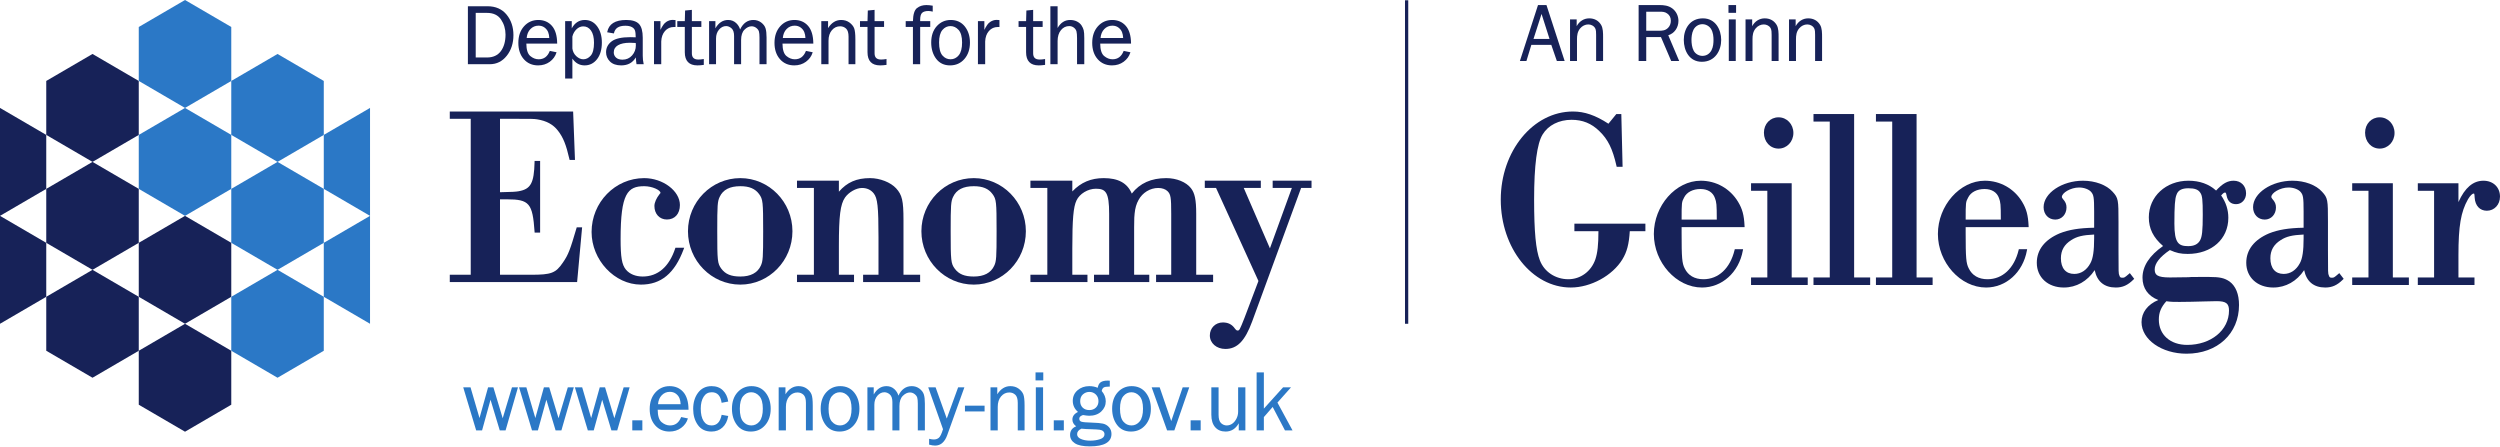
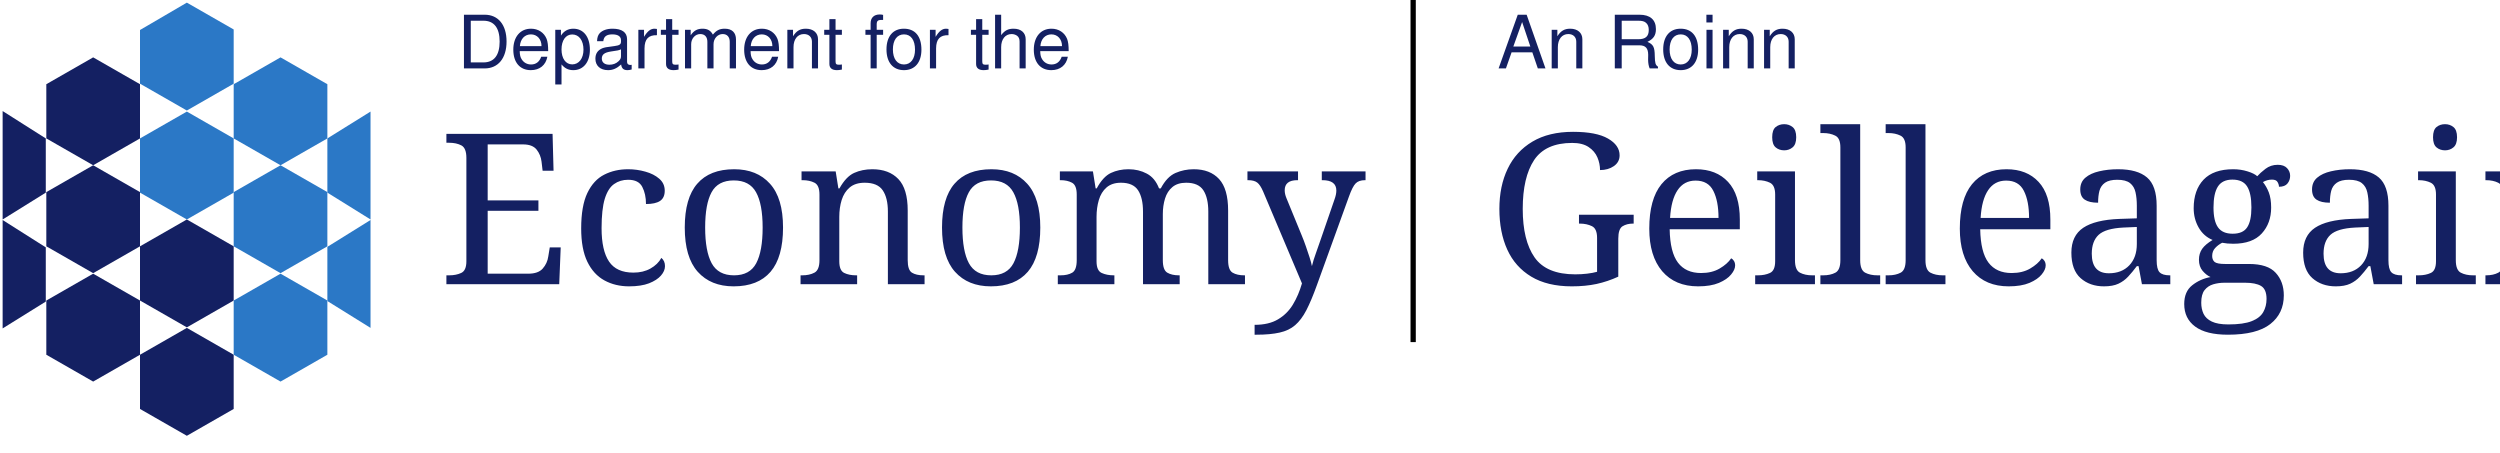
- <svg xmlns="http://www.w3.org/2000/svg" version="1.1" id="svg2" width="1051.72" height="187.787" viewBox="0 0 1051.72 187.787">
-   <defs id="defs6" />
-   <g id="g8" transform="matrix(1.333333,0,0,-1.333333,0,187.7867)">
-     <g id="g10" transform="scale(0.1)">
-       <path d="M 4443.25,1407.54 V 386.828 h -10.26 V 1407.54 h 10.26" style="fill:#172258;fill-opacity:1;fill-rule:nonzero;stroke:none" id="path12" />
-       <path d="m 583.758,386.828 -145.93,85.129 -0.008,170.262 145.938,85.121 145.941,-85.121 V 471.957 L 583.758,386.828 v 0" style="fill:#172258;fill-opacity:1;fill-rule:nonzero;stroke:none" id="path14" />
-       <path d="m 583.758,46.301 -145.93,85.14 -0.008,170.25 145.938,85.137 145.941,-85.137 V 131.441 L 583.758,46.301 v 0" style="fill:#172258;fill-opacity:1;fill-rule:nonzero;stroke:none" id="path16" />
-       <path d="M 291.879,897.609 145.945,982.738 145.941,1153 291.879,1238.13 437.82,1153 V 982.738 L 291.879,897.609 v 0" style="fill:#172258;fill-opacity:1;fill-rule:nonzero;stroke:none" id="path18" />
-       <path d="M 291.879,557.078 145.945,642.219 145.941,812.48 291.879,897.609 437.82,812.48 V 642.219 L 291.879,557.078 v 0" style="fill:#172258;fill-opacity:1;fill-rule:nonzero;stroke:none" id="path20" />
-       <path d="m 291.879,216.559 -145.934,85.132 -0.004,170.266 145.938,85.121 145.941,-85.121 V 301.691 L 291.879,216.559 v 0" style="fill:#172258;fill-opacity:1;fill-rule:nonzero;stroke:none" id="path22" />
-       <path d="m 0,727.34 v 340.53 L 145.941,982.738 V 812.48 L 0,727.34 v 0" style="fill:#172258;fill-opacity:1;fill-rule:nonzero;stroke:none" id="path24" />
-       <path d="M 0,386.828 V 727.34 L 145.941,642.219 V 471.957 L 0,386.828 v 0" style="fill:#172258;fill-opacity:1;fill-rule:nonzero;stroke:none" id="path26" />
-       <path d="m 583.758,1067.87 -145.93,85.13 -0.008,170.26 145.938,85.14 145.941,-85.14 V 1153 l -145.941,-85.13 v 0" style="fill:#2b78c6;fill-opacity:1;fill-rule:nonzero;stroke:none" id="path28" />
-       <path d="m 583.758,727.34 -145.93,85.14 -0.008,170.258 145.938,85.132 145.941,-85.132 V 812.48 L 583.758,727.34 v 0" style="fill:#2b78c6;fill-opacity:1;fill-rule:nonzero;stroke:none" id="path30" />
-       <path d="M 875.641,897.609 729.699,982.738 V 1153 L 875.641,1238.13 1021.57,1153 V 982.738 L 875.641,897.609 v 0" style="fill:#2b78c6;fill-opacity:1;fill-rule:nonzero;stroke:none" id="path32" />
-       <path d="M 875.641,557.078 729.699,642.219 V 812.48 L 875.641,897.609 1021.57,812.48 V 642.219 L 875.641,557.078 v 0" style="fill:#2b78c6;fill-opacity:1;fill-rule:nonzero;stroke:none" id="path34" />
-       <path d="m 875.641,216.559 -145.942,85.132 v 170.266 l 145.942,85.121 145.929,-85.121 V 301.691 L 875.641,216.559 v 0" style="fill:#2b78c6;fill-opacity:1;fill-rule:nonzero;stroke:none" id="path36" />
-       <path d="m 1167.51,727.34 -145.93,85.14 -0.01,170.258 145.94,85.132 v -340.53 0" style="fill:#2b78c6;fill-opacity:1;fill-rule:nonzero;stroke:none" id="path38" />
-       <path d="m 1167.51,386.828 -145.93,85.129 -0.01,170.262 145.94,85.121 v -340.512 0" style="fill:#2b78c6;fill-opacity:1;fill-rule:nonzero;stroke:none" id="path40" />
-       <path d="m 1586.1,88.738 -29.36,97.621 h -16.76 l -27.06,-97.058 -28.15,96.34 -0.21,0.718 h -23.03 l 40.84,-135.89 h 18.65 l 26.69,96.703 29.08,-96.703 h 18.39 l 38.75,134.59 0.38,1.3 h -18.9 L 1586.1,88.738 v 0" style="fill:#2b78c6;fill-opacity:1;fill-rule:nonzero;stroke:none" id="path42" />
-       <path d="m 1762.25,88.738 -29.36,97.621 h -16.75 l -27.06,-97.058 -28.15,96.34 -0.22,0.718 h -23.02 l 40.84,-135.89 h 18.64 l 26.69,96.703 29.09,-96.703 h 18.39 l 38.75,134.59 0.38,1.3 h -18.9 l -29.32,-97.621 v 0" style="fill:#2b78c6;fill-opacity:1;fill-rule:nonzero;stroke:none" id="path44" />
-       <path d="m 1938.4,88.738 -29.36,97.621 h -16.75 l -27.06,-97.058 -28.15,96.34 -0.22,0.718 h -23.03 l 40.85,-135.89 h 18.64 l 26.69,96.703 29.09,-96.703 h 18.39 l 38.75,134.59 0.38,1.3 h -18.91 L 1938.4,88.738 v 0" style="fill:#2b78c6;fill-opacity:1;fill-rule:nonzero;stroke:none" id="path46" />
-       <path d="m 1994.99,50.469 h 31.74 v 31.742 h -31.74 v -31.742 0" style="fill:#2b78c6;fill-opacity:1;fill-rule:nonzero;stroke:none" id="path48" />
-       <path d="m 2172.4,116.578 c -0.27,24.262 -5.86,42.774 -16.62,55 -10.81,12.281 -25.26,18.5 -42.98,18.5 -17.98,0 -33.11,-6.738 -45.03,-20.039 -11.86,-13.258 -17.88,-30.879 -17.88,-52.34 0,-21.027 5.79,-38.289 17.22,-51.289 11.45,-13.031 26.65,-19.629 45.17,-19.629 14.03,0 26.41,3.828 36.77,11.41 10.39,7.598 17.48,17.34 21.06,28.918 l 0.33,1.09 -20.45,4.191 -0.84,0.188 -0.33,-0.809 c -6.87,-17.309 -18.35,-25.719 -35.1,-25.719 -9.15,0 -17.98,3.488 -26.23,10.359 -8.07,6.719 -12.21,19.859 -12.35,39.129 h 97.28 l -0.02,1.039 z m -96.25,16.512 c 1,11.75 4.95,21.23 11.74,28.219 6.97,7.179 15.57,10.812 25.58,10.812 7.41,0 13.85,-2 19.13,-5.949 5.29,-3.973 9.1,-8.832 11.33,-14.473 2.13,-5.41 3.34,-11.668 3.59,-18.609 h -71.37 v 0" style="fill:#2b78c6;fill-opacity:1;fill-rule:nonzero;stroke:none" id="path50" />
-       <path d="m 2276.69,98.629 c -4.53,-21.918 -14.87,-32.578 -31.67,-32.578 -10.67,0 -19.1,4.641 -25,13.77 -5.98,9.289 -9.03,22.539 -9.03,39.399 0,15.281 3.06,27.871 9.11,37.41 6.03,9.531 14.39,14.172 25.58,14.172 17.39,0 27.52,-10.551 31,-32.262 l 0.17,-1.051 20.82,3.973 -0.16,0.969 c -2.14,13.941 -7.74,25.48 -16.64,34.3 -8.96,8.872 -21.01,13.348 -35.77,13.348 -17.85,0 -32.13,-6.937 -42.51,-20.629 -10.3,-13.609 -15.51,-30.89 -15.51,-51.359 0,-19.762 4.93,-36.731 14.71,-50.469 9.81,-13.84 24.3,-20.84 43.02,-20.84 13.83,0 25.52,4.309 34.75,12.82 9.25,8.469 15.28,20.348 17.95,35.316 l 0.19,1.012 -20.82,3.672 -0.19,-0.973 v 0" style="fill:#2b78c6;fill-opacity:1;fill-rule:nonzero;stroke:none" id="path52" />
-       <path d="m 2371.02,190.078 c -17.45,0 -32.24,-6.539 -43.97,-19.418 -11.69,-12.871 -17.63,-30.289 -17.63,-51.781 0,-20.289 5.27,-37.551 15.65,-51.289 10.45,-13.82 25.19,-20.808 43.83,-20.808 18.43,0 33.66,6.789 45.3,20.18 11.6,13.32 17.47,30.77 17.47,51.801 0,20.207 -5.44,37.316 -16.19,50.84 -10.8,13.589 -25.76,20.476 -44.46,20.476 z m -0.53,-124.027 c -10.16,0 -18.81,4.09 -25.73,12.168 -6.96,8.109 -10.49,21.859 -10.49,40.859 0,17.953 3.54,31.223 10.49,39.422 6.92,8.16 15.49,12.301 25.47,12.301 9.72,0 18.33,-4.09 25.59,-12.16 7.31,-8.129 11.01,-21.481 11.01,-39.692 0,-18.129 -3.54,-31.648 -10.5,-40.16 -6.91,-8.449 -15.61,-12.738 -25.84,-12.738 v 0" style="fill:#2b78c6;fill-opacity:1;fill-rule:nonzero;stroke:none" id="path54" />
-       <path d="m 2545.6,182.148 c -7.18,5.262 -15.97,7.93 -26.12,7.93 -16.62,0 -30.48,-8.637 -41.24,-25.687 v 21.968 h -21.4 V 50.469 h 22.84 v 74.449 c 0,13.562 3.56,24.602 10.57,32.871 6.95,8.191 15.68,12.352 25.92,12.352 7.38,0 13.75,-2.461 18.91,-7.282 5.15,-4.82 7.76,-13.347 7.76,-25.359 V 50.469 h 21.53 v 78.422 c 0,16.929 -1.34,28.828 -3.99,35.371 -2.66,6.597 -7.63,12.609 -14.78,17.886 v 0" style="fill:#2b78c6;fill-opacity:1;fill-rule:nonzero;stroke:none" id="path56" />
-       <path d="m 2650.97,190.078 c -17.44,0 -32.23,-6.539 -43.97,-19.418 -11.7,-12.871 -17.61,-30.289 -17.61,-51.781 0,-20.289 5.27,-37.551 15.64,-51.289 10.43,-13.82 25.2,-20.808 43.82,-20.808 18.44,0 33.66,6.789 45.29,20.18 11.61,13.32 17.48,30.77 17.48,51.801 0,20.207 -5.42,37.316 -16.17,50.84 -10.8,13.589 -25.77,20.476 -44.48,20.476 z m -0.54,-124.027 c -10.14,0 -18.79,4.09 -25.71,12.168 -6.97,8.109 -10.48,21.859 -10.48,40.859 0,17.953 3.53,31.223 10.48,39.422 6.92,8.16 15.49,12.301 25.45,12.301 9.74,0 18.36,-4.09 25.61,-12.16 7.31,-8.129 11.01,-21.481 11.01,-39.692 0,-18.129 -3.53,-31.648 -10.5,-40.16 -6.91,-8.449 -15.61,-12.738 -25.86,-12.738 v 0" style="fill:#2b78c6;fill-opacity:1;fill-rule:nonzero;stroke:none" id="path58" />
-       <path d="m 2901.23,182.051 c -6.99,5.34 -15.25,8.027 -24.53,8.027 -18.54,0 -32.67,-10.066 -42.01,-29.976 -2.24,7.777 -6.46,14.597 -12.54,20.308 -6.89,6.43 -15.37,9.668 -25.23,9.668 -16.71,0 -30.21,-8.859 -40.19,-26.348 v 22.629 H 2736.8 V 50.469 h 21.92 v 81.082 c 0,11.347 3.22,20.84 9.58,28.211 6.28,7.316 13.8,11.039 22.26,11.039 5.89,0 11.63,-2.36 17.02,-7.02 5.36,-4.652 8.05,-12.769 8.05,-24.16 V 50.469 h 22.2 v 76.453 c 0,14.566 3.63,25.527 10.76,32.59 7.16,7.039 14.63,10.629 22.28,10.629 5.49,0 10.49,-1.731 14.87,-5.153 4.39,-3.41 7.19,-7.199 8.31,-11.258 1.18,-4.21 1.78,-10.589 1.78,-19.011 V 50.469 h 22.31 v 84.25 c 0,12.351 -1.06,22.062 -3.16,28.859 -2.13,6.934 -6.75,13.141 -13.75,18.473 v 0" style="fill:#2b78c6;fill-opacity:1;fill-rule:nonzero;stroke:none" id="path60" />
-       <path d="m 2987.2,87.801 -34.99,97.879 -0.24,0.679 h -23.32 l 46.7,-132.148 c -4.34,-14.262 -8.7,-23.34 -12.96,-26.98 -4.24,-3.602 -9.61,-5.449 -15.95,-5.449 -3.78,0 -8.38,0.617 -13.67,1.848 l -1.28,0.281 V 5.539 l 0.76,-0.211 C 2938.83,3.461 2944.94,2.5 2950.43,2.5 c 17.47,0 30.33,11.102 38.22,33 l 53.66,149.488 0.51,1.371 h -19.76 L 2987.2,87.801 v 0" style="fill:#2b78c6;fill-opacity:1;fill-rule:nonzero;stroke:none" id="path62" />
-       <path d="m 3044.57,110.25 h 61.95 v 18.199 h -61.95 v -18.199 0" style="fill:#2b78c6;fill-opacity:1;fill-rule:nonzero;stroke:none" id="path64" />
-       <path d="m 3213.94,182.148 c -7.19,5.262 -15.96,7.93 -26.11,7.93 -16.63,0 -30.49,-8.637 -41.26,-25.687 v 21.968 h -21.39 V 50.469 h 22.86 v 74.449 c 0,13.562 3.54,24.602 10.54,32.871 6.97,8.191 15.69,12.352 25.94,12.352 7.38,0 13.74,-2.461 18.91,-7.282 5.14,-4.82 7.75,-13.347 7.75,-25.359 V 50.469 h 21.52 v 78.422 c 0,16.929 -1.32,28.828 -3.97,35.371 -2.67,6.597 -7.64,12.609 -14.79,17.886 v 0" style="fill:#2b78c6;fill-opacity:1;fill-rule:nonzero;stroke:none" id="path66" />
-       <path d="m 3267.28,208.172 h 24.44 v 25.238 h -24.44 v -25.238 0" style="fill:#2b78c6;fill-opacity:1;fill-rule:nonzero;stroke:none" id="path68" />
-       <path d="m 3268.22,50.469 h 22.84 V 186.359 h -22.84 v -135.89 0" style="fill:#2b78c6;fill-opacity:1;fill-rule:nonzero;stroke:none" id="path70" />
-       <path d="m 3324.83,50.469 h 31.73 v 31.742 h -31.73 v -31.742 0" style="fill:#2b78c6;fill-opacity:1;fill-rule:nonzero;stroke:none" id="path72" />
-       <path d="m 3480.02,71.789 c -7.35,1.633 -18.79,2.691 -34.05,3.129 -17.82,0.441 -29.29,1.461 -34.02,2.992 -4.41,1.469 -6.59,4.519 -6.59,9.359 0,3.391 1.52,6.082 4.6,8.242 3.17,2.219 5.88,3.328 8.03,3.328 1.12,0 4.14,-0.488 8.92,-1.43 2.61,-0.531 5.76,-0.82 9.36,-0.82 15.93,0 28.82,4.512 38.29,13.39 9.47,8.911 14.28,19.739 14.28,32.161 0,11.718 -4.3,22.679 -12.78,32.621 1.05,5.199 3.04,8.816 5.91,10.808 3.04,2.071 9.3,3.129 18.58,3.129 h 1.03 v 18.539 l -0.97,0.071 c -2.35,0.179 -4.16,0.261 -5.23,0.261 -9.98,0 -17.55,-1.75 -22.51,-5.211 -4.78,-3.328 -7.95,-9.23 -9.41,-17.519 -8.05,3.48 -16.97,5.238 -26.66,5.238 -14.41,0 -26.81,-4.359 -36.85,-12.957 -10.07,-8.621 -15.17,-19.851 -15.17,-33.359 0,-13.942 5.51,-25.762 16.46,-35.121 -11.73,-5.61 -17.68,-13.661 -17.68,-23.961 0,-8.41 4.04,-15.578 11.96,-21.32 -12.78,-5.149 -19.25,-14.25 -19.25,-27.07 0,-11.008 5.08,-19.93 15.12,-26.52 C 3401.28,3.281 3417.14,0 3438.53,0 c 45.35,0 68.34,13.211 68.34,39.309 0,8.352 -2.61,15.512 -7.81,21.293 -5.18,5.75 -11.57,9.508 -19.04,11.188 z m -8.84,-48.938 c -9.39,-3.16 -19.88,-4.781 -31.2,-4.781 -12.14,0 -22.29,1.859 -30.1,5.551 -7.68,3.59 -11.41,8.457 -11.41,14.891 0,7.598 4.5,13.277 13.69,17.367 7.04,-0.879 17.86,-1.48 32.17,-1.82 12.06,-0.359 20.65,-0.879 25.53,-1.59 4.66,-0.68 8.38,-2.27 11.02,-4.77 2.65,-2.469 3.93,-5.559 3.93,-9.438 0,-7.273 -4.47,-12.312 -13.63,-15.41 z m -13.37,99.546 c -5.32,-5.218 -12.35,-7.859 -20.88,-7.859 -8.6,0 -15.63,2.602 -20.89,7.731 -5.24,5.121 -7.89,11.941 -7.89,20.269 0,9.371 2.97,16.66 8.78,21.691 5.87,5.071 12.69,7.641 20.26,7.641 7.92,0 14.74,-2.75 20.29,-8.121 5.55,-5.41 8.38,-12.441 8.38,-20.93 0,-8.351 -2.71,-15.211 -8.05,-20.422 v 0" style="fill:#2b78c6;fill-opacity:1;fill-rule:nonzero;stroke:none" id="path74" />
-       <path d="m 3570.55,190.078 c -17.44,0 -32.23,-6.539 -43.97,-19.418 -11.7,-12.871 -17.61,-30.289 -17.61,-51.781 0,-20.289 5.27,-37.551 15.62,-51.289 10.45,-13.82 25.22,-20.808 43.86,-20.808 18.43,0 33.64,6.789 45.27,20.18 11.61,13.32 17.48,30.77 17.48,51.801 0,20.207 -5.45,37.316 -16.19,50.84 -10.78,13.589 -25.75,20.476 -44.46,20.476 z m -0.54,-124.027 c -10.13,0 -18.79,4.09 -25.71,12.168 -6.96,8.109 -10.48,21.859 -10.48,40.859 0,17.953 3.53,31.223 10.48,39.422 6.92,8.16 15.5,12.301 25.45,12.301 9.72,0 18.36,-4.09 25.61,-12.16 7.31,-8.129 11.01,-21.481 11.01,-39.692 0,-18.129 -3.54,-31.648 -10.49,-40.16 -6.93,-8.449 -15.62,-12.738 -25.87,-12.738 v 0" style="fill:#2b78c6;fill-opacity:1;fill-rule:nonzero;stroke:none" id="path76" />
-       <path d="m 3695.47,79.75 -36.29,105.922 -0.24,0.687 h -25.27 l 48.71,-135.89 h 22.88 l 46.52,134.543 0.47,1.347 h -20.67 L 3695.47,79.75 v 0" style="fill:#2b78c6;fill-opacity:1;fill-rule:nonzero;stroke:none" id="path78" />
-       <path d="m 3756.57,50.469 h 31.75 v 31.742 h -31.75 v -31.742 0" style="fill:#2b78c6;fill-opacity:1;fill-rule:nonzero;stroke:none" id="path80" />
-       <path d="m 3906.5,109.941 c 0,-8.089 -1.78,-15.671 -5.33,-22.523 -3.52,-6.828 -7.98,-12.188 -13.25,-15.859 -5.25,-3.66 -11.17,-5.508 -17.64,-5.508 -6.33,0 -12.22,2.418 -17.52,7.219 -5.28,4.762 -7.95,13.719 -7.95,26.609 v 86.48 h -22.84 V 99.789 c 0,-16.801 4.02,-29.961 11.94,-39.141 7.96,-9.199 19.08,-13.867 32.99,-13.867 17.96,0 31.94,8.77 41.58,26.109 V 50.469 h 20.88 V 186.359 h -22.86 v -76.418 0" style="fill:#2b78c6;fill-opacity:1;fill-rule:nonzero;stroke:none" id="path82" />
-       <path d="m 4073.38,186.359 h -24.99 l -60.7,-67.257 V 233.41 h -22.85 V 50.469 h 22.85 v 42 l 27.8,31.953 38.43,-73.383 0.27,-0.57 h 23.92 l -47.59,87.742 42.86,48.148 v 0" style="fill:#2b78c6;fill-opacity:1;fill-rule:nonzero;stroke:none" id="path84" />
-       <path d="m 1598.93,1232.48 c 13.97,17.64 21.04,39.59 21.04,65.23 0,25.3 -7.25,47.01 -21.56,64.52 -14.37,17.57 -34.69,26.48 -60.42,26.48 h -61.71 V 1205.8 h 69.12 c 21.52,0 39.54,8.98 53.53,26.68 z m -62.27,135.25 c 19.94,0 34.81,-7.04 44.15,-20.9 9.42,-13.98 14.21,-29.97 14.21,-47.52 0,-21.68 -5.03,-39.36 -14.92,-52.53 -9.82,-13.1 -24.44,-19.75 -43.44,-19.75 h -35.7 v 140.7 h 35.7 v 0" style="fill:#172258;fill-opacity:1;fill-rule:nonzero;stroke:none" id="path86" />
-       <path d="m 1697.84,1202.08 c 14.04,0 26.42,3.84 36.78,11.43 10.39,7.61 17.47,17.33 21.04,28.91 l 0.33,1.08 -21.27,4.35 -0.33,-0.79 c -6.88,-17.3 -18.36,-25.72 -35.1,-25.72 -9.15,0 -17.99,3.48 -26.23,10.36 -8.08,6.71 -12.22,19.9 -12.37,39.16 h 97.28 l -0.01,1.02 c -0.27,24.27 -5.86,42.76 -16.63,55 -10.79,12.27 -25.25,18.51 -42.96,18.51 -17.97,0 -33.12,-6.75 -45.03,-20.03 -11.86,-13.28 -17.88,-30.88 -17.88,-52.35 0,-21.03 5.79,-38.3 17.22,-51.29 11.45,-13.02 26.65,-19.64 45.16,-19.64 z m -36.13,86.32 c 1.01,11.72 4.95,21.21 11.76,28.21 6.95,7.18 15.56,10.84 25.56,10.84 7.43,0 13.87,-2.02 19.13,-5.96 5.3,-3.99 9.12,-8.86 11.34,-14.48 2.14,-5.42 3.34,-11.67 3.6,-18.61 h -71.39 v 0" style="fill:#172258;fill-opacity:1;fill-rule:nonzero;stroke:none" id="path88" />
-       <path d="m 1805.95,1223.59 c 9.63,-14.27 22.61,-21.51 38.61,-21.51 15.89,0 29.09,6.61 39.24,19.62 10.07,12.94 15.18,30.65 15.18,52.64 0,20.37 -4.96,37.45 -14.73,50.79 -9.87,13.45 -23.02,20.26 -39.08,20.26 -17.8,0 -31.64,-8.9 -41.2,-26.47 v 22.74 h -20.83 V 1160.6 h 22.81 v 62.99 z m 34.38,101.6 c 10.12,0 18.34,-4.47 24.48,-13.29 6.21,-8.92 9.35,-21.85 9.35,-38.43 0,-19.18 -3.46,-32.82 -10.28,-40.55 -6.79,-7.69 -14.68,-11.58 -23.42,-11.58 -7.57,0 -14.97,3.25 -21.98,9.65 -7.02,6.41 -11.24,14.63 -12.53,24.31 v 37.66 c 2.09,8.91 6.38,16.6 12.77,22.86 6.34,6.2 13.62,9.37 21.61,9.37 v 0" style="fill:#172258;fill-opacity:1;fill-rule:nonzero;stroke:none" id="path90" />
-       <path d="m 1929.86,1277.9 c -11.69,-8.89 -17.62,-20.38 -17.62,-34.2 0,-11.37 4.17,-21.25 12.36,-29.38 8.19,-8.11 20.08,-12.24 35.31,-12.24 21.11,0 36.61,8.48 46.13,25.22 0.73,-10.04 1.45,-16.82 2.16,-20.68 l 0.16,-0.82 h 22.66 l -0.28,1.24 c -1.83,7.75 -2.77,16.39 -2.77,25.75 v 56.83 c 0,20.33 -3.99,34.86 -11.87,43.18 -7.9,8.36 -21.36,12.59 -40.03,12.59 -35.12,0 -55.32,-12.73 -60.1,-37.82 l -0.19,-1.01 21.2,-3.65 0.2,0.97 c 3.36,15.66 15.09,23.3 35.84,23.3 8.45,0 15.33,-1.39 20.47,-4.12 5.04,-2.7 8.37,-6.31 9.91,-10.77 1.53,-4.44 2.33,-11.7 2.39,-21.6 -7.43,0.33 -13.05,0.48 -16.73,0.48 -27.65,0 -47.57,-4.45 -59.2,-13.27 z m 34.28,-57.76 c -8.96,0 -15.9,2.25 -20.58,6.65 -4.65,4.37 -7.02,9.75 -7.02,15.98 0,10.09 4.31,17.53 13.16,22.78 8.89,5.28 21.6,7.95 37.77,7.95 4.27,0 10.45,-0.25 18.4,-0.74 0.22,-2.92 0.33,-5.55 0.33,-7.8 0,-12 -4,-22.59 -11.87,-31.48 -7.84,-8.84 -18,-13.34 -30.19,-13.34 v 0" style="fill:#172258;fill-opacity:1;fill-rule:nonzero;stroke:none" id="path92" />
-       <path d="m 2086.32,1277.53 c 0.52,13.66 4.54,24.82 11.94,33.17 7.36,8.29 16.73,12.51 27.86,12.51 h 5.26 v 21.81 l -0.91,0.09 c -3.46,0.37 -6.18,0.53 -8.32,0.53 -6.97,0 -13.87,-2.26 -20.53,-6.73 -5.95,-4.02 -11.95,-12.35 -17.82,-24.83 v 27.58 h -20.31 V 1205.8 h 22.83 v 71.73 0" style="fill:#172258;fill-opacity:1;fill-rule:nonzero;stroke:none" id="path94" />
-       <path d="m 2160.66,1243.68 c 0,-27.59 13.39,-41.6 39.84,-41.6 5.42,0 11.89,0.49 19.21,1.48 l 0.88,0.1 v 18.52 l -1.17,-0.18 c -5.92,-0.96 -11.3,-1.46 -16.01,-1.46 -13.76,0 -20.46,6.44 -20.46,19.69 v 83.1 h 29.95 v 18.33 h -29.95 v 35.61 l -21.36,-2.03 -0.91,-33.58 h -23.75 v -18.33 h 23.73 v -79.65 0" style="fill:#172258;fill-opacity:1;fill-rule:nonzero;stroke:none" id="path96" />
-       <path d="m 2259.19,1286.84 c 0,11.36 3.21,20.87 9.56,28.23 6.32,7.32 13.8,11.05 22.28,11.05 5.92,0 11.64,-2.38 17.04,-7.05 5.33,-4.63 8.06,-12.75 8.06,-24.13 v -89.14 h 22.18 v 76.41 c 0,14.58 3.63,25.55 10.75,32.6 7.14,7.07 14.65,10.64 22.29,10.64 5.48,0 10.49,-1.74 14.87,-5.15 4.39,-3.42 7.2,-7.21 8.33,-11.25 1.17,-4.22 1.76,-10.62 1.76,-19.02 v -84.23 h 22.3 v 84.23 c 0,12.34 -1.06,22.04 -3.16,28.86 -2.12,6.91 -6.74,13.13 -13.74,18.47 -7,5.32 -15.25,8.03 -24.54,8.03 -18.52,0 -32.64,-10.1 -42,-30 -2.23,7.79 -6.46,14.61 -12.56,20.31 -6.88,6.42 -15.35,9.69 -25.21,9.69 -16.71,0 -30.22,-8.88 -40.2,-26.41 v 22.68 h -19.91 V 1205.8 h 21.9 v 81.04 0" style="fill:#172258;fill-opacity:1;fill-rule:nonzero;stroke:none" id="path98" />
-       <path d="m 2506.03,1202.08 c 14.04,0 26.41,3.84 36.78,11.43 10.38,7.61 17.45,17.33 21.04,28.91 l 0.34,1.08 -21.3,4.35 -0.31,-0.79 c -6.88,-17.3 -18.36,-25.72 -35.1,-25.72 -9.15,0 -17.99,3.48 -26.24,10.36 -8.07,6.71 -12.22,19.9 -12.36,39.16 h 97.28 l -0.01,1.02 c -0.29,24.27 -5.86,42.76 -16.64,55 -10.79,12.27 -25.25,18.51 -42.96,18.51 -17.97,0 -33.12,-6.75 -45.01,-20.03 -11.88,-13.28 -17.89,-30.88 -17.89,-52.35 0,-21.03 5.79,-38.3 17.22,-51.29 11.44,-13.02 26.64,-19.64 45.16,-19.64 z m -36.13,86.32 c 1.01,11.72 4.94,21.21 11.75,28.21 6.95,7.18 15.56,10.84 25.57,10.84 7.43,0 13.87,-2.02 19.13,-5.96 5.3,-3.99 9.11,-8.86 11.33,-14.48 2.13,-5.42 3.34,-11.67 3.6,-18.61 h -71.38 v 0" style="fill:#172258;fill-opacity:1;fill-rule:nonzero;stroke:none" id="path100" />
-       <path d="m 2614.13,1280.22 c 0,13.56 3.56,24.62 10.57,32.87 6.98,8.2 15.68,12.36 25.92,12.36 7.42,0 13.76,-2.45 18.94,-7.28 5.15,-4.81 7.76,-13.35 7.76,-25.36 v -87.01 h 21.51 v 78.4 c 0,16.91 -1.35,28.82 -3.98,35.36 -2.68,6.61 -7.66,12.62 -14.79,17.87 -7.19,5.28 -15.97,7.96 -26.11,7.96 -16.63,0 -30.5,-8.66 -41.25,-25.72 v 21.99 h -21.38 V 1205.8 h 22.81 v 74.42 0" style="fill:#172258;fill-opacity:1;fill-rule:nonzero;stroke:none" id="path102" />
-       <path d="m 2737.13,1243.68 c 0,-27.59 13.39,-41.6 39.83,-41.6 5.44,0 11.91,0.49 19.24,1.48 l 0.87,0.1 v 18.52 l -1.17,-0.18 c -5.92,-0.96 -11.3,-1.46 -16,-1.46 -13.78,0 -20.47,6.44 -20.47,19.69 v 83.1 h 29.95 v 18.33 h -29.95 v 35.61 l -21.36,-2.03 -0.93,-33.58 h -23.73 v -18.33 h 23.72 v -79.65 0" style="fill:#172258;fill-opacity:1;fill-rule:nonzero;stroke:none" id="path104" />
-       <path d="m 2880.44,1205.8 h 22.84 v 117.53 h 31.8 v 18.33 h -31.8 v 4.42 c 0,10.7 2.08,18.05 6.22,21.85 4.16,3.82 10.73,5.77 19.54,5.77 3.94,0 8.18,-0.58 12.58,-1.69 l 1.26,-0.33 v 18.73 l -0.84,0.14 c -7.18,1.25 -13.65,1.87 -19.25,1.87 -11.57,0 -21.52,-3.19 -29.57,-9.49 -8.01,-6.25 -12.3,-20.14 -12.77,-41.27 h -22.81 v -18.33 h 22.8 v -117.53 0" style="fill:#172258;fill-opacity:1;fill-rule:nonzero;stroke:none" id="path106" />
-       <path d="m 2953.76,1222.91 c 10.46,-13.83 25.18,-20.83 43.82,-20.83 18.44,0 33.67,6.79 45.28,20.18 11.61,13.34 17.49,30.76 17.49,51.79 0,20.22 -5.45,37.33 -16.21,50.86 -10.79,13.57 -25.75,20.48 -44.44,20.48 -17.44,0 -32.22,-6.55 -43.96,-19.45 -11.69,-12.87 -17.62,-30.27 -17.62,-51.75 0,-20.3 5.28,-37.55 15.64,-51.28 z m 45.41,-1.57 c -10.14,0 -18.82,4.11 -25.73,12.17 -6.97,8.12 -10.5,21.88 -10.5,40.88 0,17.97 3.55,31.22 10.5,39.42 6.94,8.17 15.49,12.31 25.47,12.31 9.72,0 18.34,-4.1 25.61,-12.19 7.29,-8.13 11.01,-21.47 11.01,-39.66 0,-18.15 -3.55,-31.66 -10.5,-40.19 -6.94,-8.45 -15.64,-12.74 -25.86,-12.74 v 0" style="fill:#172258;fill-opacity:1;fill-rule:nonzero;stroke:none" id="path108" />
-       <path d="m 3108.38,1277.53 c 0.52,13.66 4.52,24.82 11.92,33.17 7.37,8.29 16.73,12.51 27.86,12.51 h 5.26 v 21.81 l -0.9,0.09 c -3.47,0.37 -6.19,0.53 -8.32,0.53 -6.98,0 -13.88,-2.26 -20.53,-6.73 -5.96,-4.02 -11.95,-12.35 -17.84,-24.83 v 27.58 h -20.29 V 1205.8 h 22.84 v 71.73 0" style="fill:#172258;fill-opacity:1;fill-rule:nonzero;stroke:none" id="path110" />
-       <path d="m 3296.53,1203.56 0.88,0.1 v 18.52 l -1.19,-0.18 c -5.9,-0.96 -11.29,-1.46 -16,-1.46 -13.76,0 -20.46,6.44 -20.46,19.69 v 83.1 h 29.95 v 18.33 h -29.95 v 35.61 l -21.35,-2.03 -0.91,-33.58 h -23.76 v -18.33 h 23.73 v -79.65 c 0,-27.59 13.39,-41.6 39.84,-41.6 5.41,0 11.88,0.49 19.22,1.48 v 0" style="fill:#172258;fill-opacity:1;fill-rule:nonzero;stroke:none" id="path112" />
-       <path d="m 3336.92,1278.9 c 0,14.35 3.55,25.95 10.58,34.47 6.95,8.46 15.72,12.75 26.04,12.75 5.58,0 10.58,-1.69 14.82,-5.03 4.26,-3.32 6.99,-7.3 8.12,-11.83 1.16,-4.65 1.76,-11.78 1.76,-21.21 v -82.25 h 22.83 v 82.25 c 0,11.67 -0.59,19.79 -1.81,24.83 -1.21,4.96 -3.5,10.08 -6.81,15.2 -3.38,5.17 -8.26,9.39 -14.52,12.56 -6.26,3.15 -13.49,4.75 -21.48,4.75 -16.73,0 -30.02,-8.51 -39.53,-25.31 v 68.63 H 3314.1 V 1205.8 h 22.82 v 73.1 0" style="fill:#172258;fill-opacity:1;fill-rule:nonzero;stroke:none" id="path114" />
-       <path d="m 3508.48,1202.08 c 14.05,0 26.42,3.84 36.78,11.43 10.38,7.61 17.46,17.33 21.05,28.91 l 0.34,1.08 -21.3,4.35 -0.3,-0.79 c -6.9,-17.3 -18.37,-25.72 -35.11,-25.72 -9.16,0 -17.99,3.48 -26.25,10.36 -8.06,6.71 -12.21,19.9 -12.35,39.16 h 97.28 v 1.02 c -0.29,24.27 -5.87,42.76 -16.65,55 -10.77,12.27 -25.25,18.51 -42.95,18.51 -17.96,0 -33.14,-6.75 -45.04,-20.03 -11.86,-13.28 -17.87,-30.88 -17.87,-52.35 0,-21.03 5.78,-38.3 17.22,-51.29 11.45,-13.02 26.65,-19.64 45.15,-19.64 z m -36.13,86.32 c 1.01,11.72 4.95,21.21 11.75,28.21 6.97,7.18 15.57,10.84 25.59,10.84 7.41,0 13.85,-2.02 19.12,-5.96 5.31,-3.99 9.1,-8.86 11.33,-14.48 2.15,-5.42 3.34,-11.67 3.6,-18.61 h -71.39 v 0" style="fill:#172258;fill-opacity:1;fill-rule:nonzero;stroke:none" id="path116" />
-       <path d="m 1836.67,691.16 h -16.98 l -0.76,-2.582 C 1799.05,621.035 1793.66,605.609 1776.42,580.539 1753.29,546.613 1740.03,541.5 1675.1,541.5 h -97.52 v 238.004 h 21.88 c 70.37,0 80.96,-12.363 87.17,-101.731 l 0.24,-3.355 h 17.3 v 226.125 h -17.45 l -0.09,-3.516 c -1.55,-66.347 -11.9,-85.281 -50.34,-92.062 -9.22,-1.535 -17.77,-2.309 -58.71,-3.07 v 231.585 h 57.71 c 39.66,0 49.08,0 59.15,-1.57 29.85,-4.71 50.88,-16.16 66.18,-36.062 16.27,-20.922 25.68,-44.285 35.95,-89.352 l 0.64,-2.793 h 16.96 l -5.84,152.887 h -389.2 v -23.11 h 66.09 V 541.5 h -66.09 v -23.109 h 401.76 l 15.78,172.769 v 0" style="fill:#172258;fill-opacity:1;fill-rule:nonzero;stroke:none" id="path118" />
-       <path d="m 1866.54,676.438 c 0,-88.446 72.73,-166.024 155.66,-166.024 63.62,0 106.43,35.414 134.73,111.414 l 1.81,4.852 h -27.68 l -0.81,-2.45 c -19.26,-57.773 -54.69,-88.304 -102.48,-88.304 -22.31,0 -41.12,7.754 -52.93,21.746 -12.82,15.836 -16.72,38.555 -16.72,97.25 0,142.914 21.95,165.992 74.43,165.992 25.46,0 51.34,-12.273 51.34,-21.09 0,-0.906 0,-0.906 -2.41,-3.312 -10.46,-13.102 -16.71,-27.332 -16.71,-38.09 0,-25.09 16.22,-42.602 39.42,-42.602 24.92,0 41.03,17.965 41.03,45.785 0,44.383 -53.71,84.801 -112.67,84.801 -91.55,0 -166.01,-76.25 -166.01,-169.968 v 0" style="fill:#172258;fill-opacity:1;fill-rule:nonzero;stroke:none" id="path120" />
-       <path d="m 2335.87,846.406 c -91.11,0 -165.22,-75.179 -165.22,-167.597 0,-92.856 74.11,-168.395 165.22,-168.395 90.65,0 164.41,75.539 164.41,168.395 0,92.418 -73.76,167.597 -164.41,167.597 z m 64.4,-276.734 c -10.45,-22.395 -32.12,-33.746 -64.4,-33.746 -29.2,0 -47.14,7.41 -59.99,24.789 -12,16.5 -12.84,24.223 -12.84,118.094 0,82.769 0.78,93.906 7.61,108.332 l 0.01,0.007 c 10.59,22.707 31.92,33.766 65.21,33.766 28.25,0 46.5,-7.652 59.19,-24.797 12,-16.512 12.84,-24.183 12.84,-117.308 0,-83.485 -0.78,-94.704 -7.63,-109.137 v 0" style="fill:#172258;fill-opacity:1;fill-rule:nonzero;stroke:none" id="path122" />
-       <path d="m 2723.22,541.5 v -23.109 h 179.93 V 541.5 h -52.53 v 173.141 c 0,60.406 -4.33,79.015 -23.23,99.554 -17.31,18.965 -51.15,32.211 -82.27,32.211 -42.38,0 -72.31,-12.918 -98.31,-42.867 v 34.914 H 2514.64 V 815.34 h 53.32 V 541.5 h -53.32 v -23.109 h 179.95 V 541.5 h -47.78 v 91.137 c 0,95.043 4.53,130.656 19.25,152.383 11.83,17.003 35.35,30.32 53.57,30.32 15.55,0 28.02,-5.715 37.01,-16.973 12.17,-15.187 15.14,-42.254 15.14,-137.871 V 541.5 h -48.56 v 0" style="fill:#172258;fill-opacity:1;fill-rule:nonzero;stroke:none" id="path124" />
-       <path d="m 3072.38,846.406 c -91.1,0 -165.21,-75.179 -165.21,-167.597 0,-92.856 74.11,-168.395 165.21,-168.395 90.66,0 164.39,75.539 164.39,168.395 0,92.418 -73.73,167.597 -164.39,167.597 z m 64.39,-276.734 c -10.45,-22.395 -32.12,-33.746 -64.39,-33.746 -29.22,0 -47.16,7.41 -59.99,24.789 -12,16.5 -12.86,24.223 -12.86,118.094 0,82.769 0.78,93.906 7.61,108.332 l 0.02,0.007 c 10.61,22.707 31.92,33.766 65.22,33.766 28.24,0 46.5,-7.652 59.16,-24.797 12.02,-16.512 12.86,-24.183 12.86,-117.308 0,-83.485 -0.78,-94.704 -7.63,-109.137 v 0" style="fill:#172258;fill-opacity:1;fill-rule:nonzero;stroke:none" id="path126" />
-       <path d="m 3431.1,541.5 h -47.78 v 82.379 c 0,93.242 3.35,131.621 13.21,152.133 9.77,21.051 36.08,36.929 61.21,36.929 31.36,0 41.79,-11.453 41.79,-79.195 V 541.5 h -47.77 v -23.109 h 174.38 V 541.5 h -47.77 v 150.063 c 0,29.246 0.8,36.425 1.59,43.429 1.58,16.633 5.6,30.492 12.33,42.434 12.27,23.027 36.64,37.914 62.09,37.914 12.04,0 23,-3.785 29.33,-10.113 10.13,-10.133 11.67,-19.485 11.67,-71.481 V 541.5 h -47.77 v -23.109 h 179.96 V 541.5 h -53.35 v 192.246 c 0,44.223 -4.38,65.434 -16.69,81.031 -15.03,19.215 -45.52,31.629 -77.66,31.629 -47.56,0 -83.24,-15.968 -108.87,-48.781 -14.27,33.242 -42.58,48.781 -88.57,48.781 -40.21,0 -71.93,-13.386 -99.11,-41.98 v 34.027 H 3251.15 V 815.34 h 53.33 V 541.5 h -53.33 v -23.109 h 179.95 v 23.109 0" style="fill:#172258;fill-opacity:1;fill-rule:nonzero;stroke:none" id="path128" />
-       <path d="M 4015.47,838.453 V 815.34 h 60.56 l -69.2,-190.488 -82.6,190.488 h 53.86 v 23.113 H 3801.32 V 815.34 h 35.51 L 3970.59,521.855 3926.57,405.48 c -14.91,-37.691 -16.12,-39.921 -21.34,-39.921 -2.97,0 -4.38,0.3 -9.81,7.25 -8.75,12.269 -20.92,18.23 -37.17,18.23 -23.38,0 -41,-17.641 -41,-41.008 0,-24.312 21.05,-42.621 48.97,-42.621 37.38,0 61.89,25.129 84.57,86.75 l 154.39,421.18 h 32.91 v 23.113 h -122.62 v 0" style="fill:#172258;fill-opacity:1;fill-rule:nonzero;stroke:none" id="path130" />
-       <path d="m 4889.05,1285.46 h -50.64 l 25.44,78.97 z m -9.68,106.95 h -26.72 l -56.64,-175.01 -0.46,-1.41 h 20.59 l 15.49,50.81 h 62.96 l 17.27,-50.09 0.26,-0.72 h 24.6 l -57.11,175.69 -0.24,0.73" style="fill:#172258;fill-opacity:1;fill-rule:nonzero;stroke:none" id="path132" />
-       <path d="m 5014.23,1350.5 c -16.65,0 -31.21,-9.16 -39.57,-24.7 v 21.4 h -20.95 v -131.21 h 21.97 v 68.65 c 0,11.48 1.2,23.55 9.91,34.1 6.83,8.1 16.02,12.58 25.85,12.58 8.61,0 17.32,-4.59 21.16,-11.14 3.45,-5.97 3.43,-14.85 3.42,-21.97 l -0.01,-82.22 h 21.98 v 72.46 l 0.01,2.53 c 0.03,12.68 0.07,28.46 -6.26,38.93 -8.13,13.48 -21.1,20.59 -37.51,20.59" style="fill:#172258;fill-opacity:1;fill-rule:nonzero;stroke:none" id="path134" />
-       <path d="m 5194.14,1371.46 h 42.36 c 9.54,0 16.34,-0.38 23.53,-5.41 7.77,-5.18 11.71,-13 11.71,-23.23 0,-8.72 -3.04,-16.57 -8.58,-22.12 -8.39,-8.64 -17.79,-9.32 -29.21,-9.32 h -39.81 z m 101.61,-28.9 c 0,15.37 -7.09,29.92 -18.97,38.96 -12.62,9.61 -27.44,10.89 -40.28,10.89 h -66.37 v -176.42 h 24.01 v 75.44 h 46.47 l 32.26,-75.44 h 25.21 l -34.45,81.16 c 19.26,5.88 32.12,23.96 32.12,45.41" style="fill:#172258;fill-opacity:1;fill-rule:nonzero;stroke:none" id="path136" />
-       <path d="m 5400.14,1250.08 c -6.04,-11.59 -16.26,-17.97 -28.76,-17.97 -11.18,0 -21.87,6.16 -27.26,15.7 -5.97,10.87 -7.23,24.92 -7.23,34.8 0,7.33 0.81,21.2 6.24,31.77 5.46,10.92 16.28,17.71 28.25,17.71 10.77,0 21.13,-5.66 27.03,-14.75 7.13,-11.25 7.96,-25.21 7.96,-34.73 0,-9.63 -0.71,-22.02 -6.23,-32.53 z m -27.24,100.42 c -41.63,0 -60.27,-34.1 -60.27,-67.89 0,-34.43 17.61,-69.16 56.97,-69.16 41.93,0 61.03,35.71 61.03,68.9 0,32.83 -18.06,68.15 -57.73,68.15" style="fill:#172258;fill-opacity:1;fill-rule:nonzero;stroke:none" id="path138" />
-       <path d="m 5453.61,1367.91 h 24.01 v 24.5 h -24.01 v -24.5" style="fill:#172258;fill-opacity:1;fill-rule:nonzero;stroke:none" id="path140" />
-       <path d="m 5454.63,1215.99 h 21.97 v 131.21 h -21.97 v -131.21" style="fill:#172258;fill-opacity:1;fill-rule:nonzero;stroke:none" id="path142" />
-       <path d="m 5567.98,1350.5 c -16.65,0 -31.21,-9.16 -39.56,-24.7 v 21.4 h -20.96 v -131.21 h 21.98 v 68.65 c 0,11.48 1.19,23.55 9.9,34.1 6.83,8.1 16.02,12.58 25.85,12.58 8.62,0 17.32,-4.59 21.17,-11.14 3.44,-5.97 3.42,-14.85 3.41,-21.97 v -82.22 h 21.98 v 72.46 2.53 c 0.03,12.68 0.07,28.46 -6.26,38.93 -8.13,13.48 -21.1,20.59 -37.51,20.59" style="fill:#172258;fill-opacity:1;fill-rule:nonzero;stroke:none" id="path144" />
-       <path d="m 5742.66,1329.91 c -8.13,13.48 -21.1,20.59 -37.51,20.59 -16.65,0 -31.21,-9.16 -39.56,-24.7 v 21.4 h -20.96 v -131.21 h 21.98 v 68.65 c 0,11.48 1.19,23.55 9.9,34.1 6.83,8.1 16.02,12.58 25.85,12.58 8.62,0 17.32,-4.59 21.17,-11.14 3.44,-5.97 3.42,-14.85 3.41,-21.97 l -0.01,-82.22 h 21.99 v 72.46 2.53 c 0.03,12.68 0.07,28.46 -6.26,38.93" style="fill:#172258;fill-opacity:1;fill-rule:nonzero;stroke:none" id="path146" />
-       <path d="m 4967.45,678.945 h 75.89 c -0.14,-43.777 -2.84,-68.105 -9.73,-88.843 -13.2,-38.09 -46.66,-62.707 -85.23,-62.707 -40.8,0 -76.07,23.414 -89.88,59.66 -12.7,32.644 -18.13,90.148 -18.13,192.246 0,107.402 9.09,176.418 27.04,205.164 17.47,28.765 51.47,45.945 90.94,45.945 35,0 62.88,-11.31 87.75,-35.586 27.22,-25.996 41.88,-55.703 54.08,-109.601 l 0.69,-3.055 h 18.66 l -4.02,166.432 h -15.66 l -25,-30.57 c -40.71,26.64 -75.35,38.55 -111.9,38.55 -125.61,0 -227.8,-124.744 -227.8,-278.08 0,-152.895 99.1,-277.273 220.9,-277.273 62.93,0 131.4,37.308 162.81,88.742 14.4,23.633 20.84,48.004 23.36,88.976 h 49.28 v 23.782 h -224.05 v -23.782" style="fill:#172258;fill-opacity:1;fill-rule:nonzero;stroke:none" id="path148" />
-       <path d="m 5365.45,812.035 c 22.57,0 39.1,-10.375 45.39,-28.539 4.95,-13.211 5.84,-19.234 5.89,-68.016 h -110.98 c 0.01,54.883 0.18,55.223 8.01,70.02 8.34,16.609 27.66,26.535 51.69,26.535 z m 139.05,-120.34 -0.19,4.098 c -1.54,33.652 -6.91,53.535 -20.5,75.961 -25.11,41.617 -69.07,66.449 -117.59,66.449 -78.87,0 -148.06,-78.543 -148.06,-168.09 0,-89.968 70.98,-168.886 151.89,-168.886 63.3,0 116.27,47.847 128.83,116.371 l 0.85,4.632 h -26.19 l -0.73,-2.988 c -14.02,-57.512 -50.71,-91.847 -98.15,-91.847 -27.98,0 -48.5,11.91 -59.37,34.5 -8.12,16.113 -9.54,32.656 -9.54,110.609 v 19.191 h 198.75" style="fill:#172258;fill-opacity:1;fill-rule:nonzero;stroke:none" id="path150" />
-       <path d="m 5611.56,939.547 c 26.27,0 46.86,21.68 46.86,49.351 0,27.672 -20.59,49.352 -46.86,49.352 -26.28,0 -46.1,-20.87 -46.1,-48.551 0,-28.594 19.82,-50.152 46.1,-50.152" style="fill:#172258;fill-opacity:1;fill-rule:nonzero;stroke:none" id="path152" />
-       <path d="m 5653.05,830.242 h -128.22 v -23.785 h 51.37 V 532.973 h -51.37 v -23.782 h 178.82 v 23.782 h -50.6 v 297.269" style="fill:#172258;fill-opacity:1;fill-rule:nonzero;stroke:none" id="path154" />
-       <path d="m 5850.08,1048.6 h -128.22 v -23.78 h 51.36 V 532.973 h -51.36 v -23.782 h 178.82 v 23.782 h -50.6 V 1048.6" style="fill:#172258;fill-opacity:1;fill-rule:nonzero;stroke:none" id="path156" />
-       <path d="m 6047.1,1048.6 h -128.21 v -23.78 h 51.37 V 532.973 h -51.37 v -23.782 h 178.81 v 23.782 h -50.6 V 1048.6" style="fill:#172258;fill-opacity:1;fill-rule:nonzero;stroke:none" id="path158" />
-       <path d="m 6261.69,812.035 c 22.57,0 39.1,-10.375 45.39,-28.527 4.94,-13.223 5.84,-19.246 5.87,-68.028 h -110.97 c 0.01,54.883 0.18,55.223 8.02,70.02 8.33,16.609 27.66,26.535 51.69,26.535 z m 139.04,-120.34 -0.19,4.098 c -1.54,33.652 -6.9,53.535 -20.49,75.961 -25.11,41.617 -69.07,66.449 -117.59,66.449 -78.88,0 -148.07,-78.543 -148.07,-168.09 0,-89.968 70.98,-168.886 151.89,-168.886 63.3,0 116.28,47.847 128.84,116.371 l 0.84,4.632 h -26.2 l -0.72,-2.988 c -14.01,-57.512 -50.7,-91.847 -98.16,-91.847 -27.98,0 -48.49,11.91 -59.35,34.5 -8.12,16.113 -9.55,32.656 -9.55,110.609 v 19.191 h 198.75" style="fill:#172258;fill-opacity:1;fill-rule:nonzero;stroke:none" id="path160" />
-       <path d="m 6607.36,668.406 v -11.843 c 0,-39.731 -3.64,-63.973 -11.82,-78.653 -11.56,-21.777 -29.66,-33.785 -50.96,-33.785 -26.74,0 -42.08,18.043 -42.08,49.48 0,24.805 10.68,43.524 32.71,57.274 17.4,11.293 35.9,15.851 72.15,17.527 z m 109.45,-124.433 c -13.62,-11.801 -14.27,-11.801 -20.43,-11.801 -5.84,0 -7.5,1.219 -9.42,7.187 -2.71,6.309 -2.76,6.43 -2.76,81.34 v 87.668 c 0,69.531 -0.43,75.285 -18.62,95.059 -19.06,21.457 -54.85,34.777 -93.4,34.777 -66.21,0 -124.29,-39.074 -124.29,-83.613 0,-22.59 15.51,-38.992 36.88,-38.992 20.16,0 35.37,16.422 35.37,38.203 0,10.351 -3.06,17.492 -11.55,27.101 -2.89,3.746 -3.02,4.457 -3.02,6.364 0,12.355 27.38,29.547 54.34,29.547 15.75,0 31.51,-5.95 38.36,-14.485 7.36,-9.047 9.09,-15.785 9.09,-61.281 V 689.91 c -47.61,-0.972 -79.3,-6.18 -108.78,-17.777 -47.21,-19.961 -72.16,-52.082 -72.16,-92.875 0,-45.945 35.03,-78.031 85.19,-78.031 39.41,0 74.41,19.847 97.47,54.871 7.39,-35.965 30.24,-54.871 66.59,-54.871 21.65,0 37.79,7.25 55.67,25.043 l 2.45,2.429 -13.83,18 -3.15,-2.726" style="fill:#172258;fill-opacity:1;fill-rule:nonzero;stroke:none" id="path162" />
-       <path d="m 6901.09,320.191 c -53.59,0 -89.61,32.047 -89.61,79.75 0,22.411 6.88,39.344 23.65,57.993 15.69,-2.137 23.04,-2.137 41.42,-2.137 8.63,0 65.19,0.789 80.67,1.586 12.3,0.515 25.32,0.801 36.63,0.801 29.53,0 39.01,-7.188 39.01,-29.543 0,-61.832 -56.65,-108.45 -131.77,-108.45 z m -33.95,473.516 0.11,0.273 c 4.68,13.946 16.65,20.442 37.67,20.442 20.04,0 31.19,-4.219 37.45,-14.317 6.19,-8.566 7.7,-22.195 7.7,-69.421 0,-49.887 -2.12,-69.551 -8.7,-80.946 -6.83,-12.07 -19,-17.941 -37.21,-17.941 -30.75,0 -43.61,9.867 -43.61,70.996 0,55.562 1.73,79.348 6.59,90.914 z m 180.38,44.496 c -19.06,0 -34.82,-8.75 -55.42,-31.012 -22.76,20.586 -52.07,31.012 -87.18,31.012 -71.29,0 -125.06,-49.644 -125.06,-115.496 0,-35.602 13.92,-63.711 44.97,-90.516 -43.07,-30.015 -64.89,-63.617 -64.89,-99.953 0,-33.203 17.53,-57.851 49.69,-70.363 -33.69,-14.34 -52.76,-39.371 -52.76,-69.906 0,-54.891 63.66,-99.547 141.92,-99.547 97.55,0 165.68,63.219 165.68,153.746 0,34.035 -10.35,59.656 -30.08,74.184 -16.36,11.031 -30.78,14.218 -64.31,14.218 h -22.22 c -26.23,0 -38.99,-0.031 -41.46,-0.797 -52.09,-0.8 -52.09,-0.8 -59.75,-0.8 -40.99,0 -48.21,8.25 -48.21,25.566 0,18.777 16.52,39.801 47.81,60.867 20.38,-9.215 34.38,-12.191 56.37,-12.191 75.44,0 128.12,46.84 128.12,113.906 0,25.402 -7.42,48.551 -22.67,70.637 7.56,8.324 9.51,9.125 12.61,9.125 0.87,0 2.91,0 4.58,-9.574 3.46,-17.977 13.53,-27.09 29.93,-27.09 17.97,0 31.52,14.699 31.52,34.211 0,23.422 -16.12,39.773 -39.19,39.773" style="fill:#172258;fill-opacity:1;fill-rule:nonzero;stroke:none" id="path164" />
-       <path d="m 7268.24,668.406 v -11.843 c 0,-39.731 -3.64,-63.973 -11.82,-78.653 -11.56,-21.777 -29.66,-33.785 -50.96,-33.785 -26.74,0 -42.08,18.043 -42.08,49.48 0,24.805 10.68,43.524 32.71,57.274 17.4,11.293 35.9,15.851 72.15,17.527 z m 109.45,-124.433 c -13.62,-11.801 -14.27,-11.801 -20.43,-11.801 -5.84,0 -7.5,1.219 -9.42,7.187 -2.71,6.309 -2.76,6.43 -2.76,81.34 v 87.668 c 0,69.531 -0.43,75.285 -18.62,95.059 -19.06,21.457 -54.85,34.777 -93.4,34.777 -66.21,0 -124.29,-39.074 -124.29,-83.613 0,-22.59 15.51,-38.992 36.88,-38.992 20.16,0 35.37,16.422 35.37,38.203 0,10.351 -3.06,17.492 -11.55,27.101 -2.89,3.746 -3.02,4.457 -3.02,6.364 0,12.355 27.38,29.547 54.34,29.547 15.75,0 31.51,-5.95 38.36,-14.485 7.36,-9.047 9.09,-15.785 9.09,-61.281 V 689.91 c -47.61,-0.972 -79.3,-6.18 -108.78,-17.777 -47.21,-19.961 -72.16,-52.082 -72.16,-92.875 0,-45.945 35.03,-78.031 85.19,-78.031 39.41,0 74.41,19.847 97.47,54.871 7.39,-35.965 30.24,-54.871 66.59,-54.871 21.65,0 37.79,7.25 55.67,25.043 l 2.45,2.429 -13.83,18 -3.15,-2.726" style="fill:#172258;fill-opacity:1;fill-rule:nonzero;stroke:none" id="path166" />
-       <path d="m 7508.3,939.547 c 26.28,0 46.86,21.68 46.86,49.351 0,27.672 -20.58,49.352 -46.86,49.352 -26.28,0 -46.09,-20.87 -46.09,-48.551 0,-28.594 19.81,-50.152 46.09,-50.152" style="fill:#172258;fill-opacity:1;fill-rule:nonzero;stroke:none" id="path168" />
-       <path d="m 7549.79,830.242 h -128.21 v -23.785 h 51.36 V 532.973 h -51.36 v -23.782 h 178.81 v 23.782 h -50.6 v 297.269" style="fill:#172258;fill-opacity:1;fill-rule:nonzero;stroke:none" id="path170" />
-       <path d="m 7835.66,838.203 c -32.71,0 -58.62,-22.082 -78.87,-67.402 v 59.441 h -128.21 v -23.785 h 51.36 V 532.973 h -51.36 v -23.782 h 178.81 v 23.782 h -50.6 v 70.199 c 0,92.172 7.61,136.734 30.14,176.558 7.07,12.247 14.51,17.954 17.3,17.954 1.65,0 2.01,-0.231 2.02,-0.231 1.11,-1.008 1.52,-8.961 1.73,-12.84 1.69,-25.359 16.41,-41.113 38.42,-41.113 23.65,0 41.48,19.16 41.48,44.566 0,29.524 -21.47,50.137 -52.22,50.137" style="fill:#172258;fill-opacity:1;fill-rule:nonzero;stroke:none" id="path172" />
-     </g>
+ <svg xmlns="http://www.w3.org/2000/svg" viewBox="0 0 475 86">
+   <path d="m35.5.5 8.9 5.1v10.3l-8.9 5.1-8.9-5.1v-10.2z" fill="#2b78c6" />
+   <path d="m35.5 21.2 8.9 5.1v10.3l-8.9 5.1-8.9-5.1v-10.3z" fill="#2b78c6" />
+   <path d="m35.5 41.7 8.9 5.1v10.3l-8.9 5.1-8.9-5.1v-10.3z" fill="#142062" />
+   <path d="m35.5 62.3 8.9 5.1v10.3l-8.9 5.1-8.9-5.1v-10.3z" fill="#142062" />
+   <path d="m53.3 10.9 8.9 5.1v10.3l-8.9 5.1-8.9-5.1v-10.3z" fill="#2b78c6" />
+   <path d="m53.3 31.4 8.9 5.1v10.3l-8.9 5.1-8.9-5.1v-10.3z" fill="#2b78c6" />
+   <path d="m53.3 52 8.9 5.1v10.3l-8.9 5.1-8.9-5.1v-10.3z" fill="#2b78c6" />
+   <g fill="#142062">
+     <path d="m17.7 10.9 8.9 5.1v10.3l-8.9 5.1-8.9-5.1v-10.3z" />
+     <path d="m17.7 31.4 8.9 5.1v10.3l-8.9 5.1-8.9-5.1v-10.3z" />
+     <path d="m17.7 52 8.9 5.1v10.3l-8.9 5.1-8.9-5.1v-10.3z" />
+     <path d="m.5 21.1v20.6l8.2-5.1v-10.3z" />
+     <path d="m.5 41.8v20.6l8.2-5.1v-10.3z" />
  </g>
+   <path d="m70.4 21.1v20.6l-8.2-5.1v-10.3l8.2-5.1z" fill="#2b78c6" />
+   <path d="m70.4 41.7v20.6l-8.2-5.1v-10.3l8.2-5.1z" fill="#2b78c6" />
+   <text fill="#142062" font-family="Helvetica, Helvetica" font-size="14" transform="translate(86.9 13)">
+     <tspan x="0" y="0">Department for the</tspan>
+   </text>
+   <text fill="#142062" font-family="Georgia, Georgia" font-size="40" transform="translate(83.3 54)">
+     <tspan x="0" y="0">Economy</tspan>
+   </text>
+   <path d="m268.5 0v65" fill="#142062" stroke="#000" />
+   <text fill="#142062" font-family="Helvetica, Helvetica" font-size="14" transform="translate(284.5 13)">
+     <tspan x="0" y="0">An Roinn</tspan>
+   </text>
+   <text fill="#142062" font-family="Georgia, Georgia" font-size="40" transform="translate(282.6 54)">
+     <tspan x="0" y="0">Geilleagair</tspan>
+   </text>
</svg>
